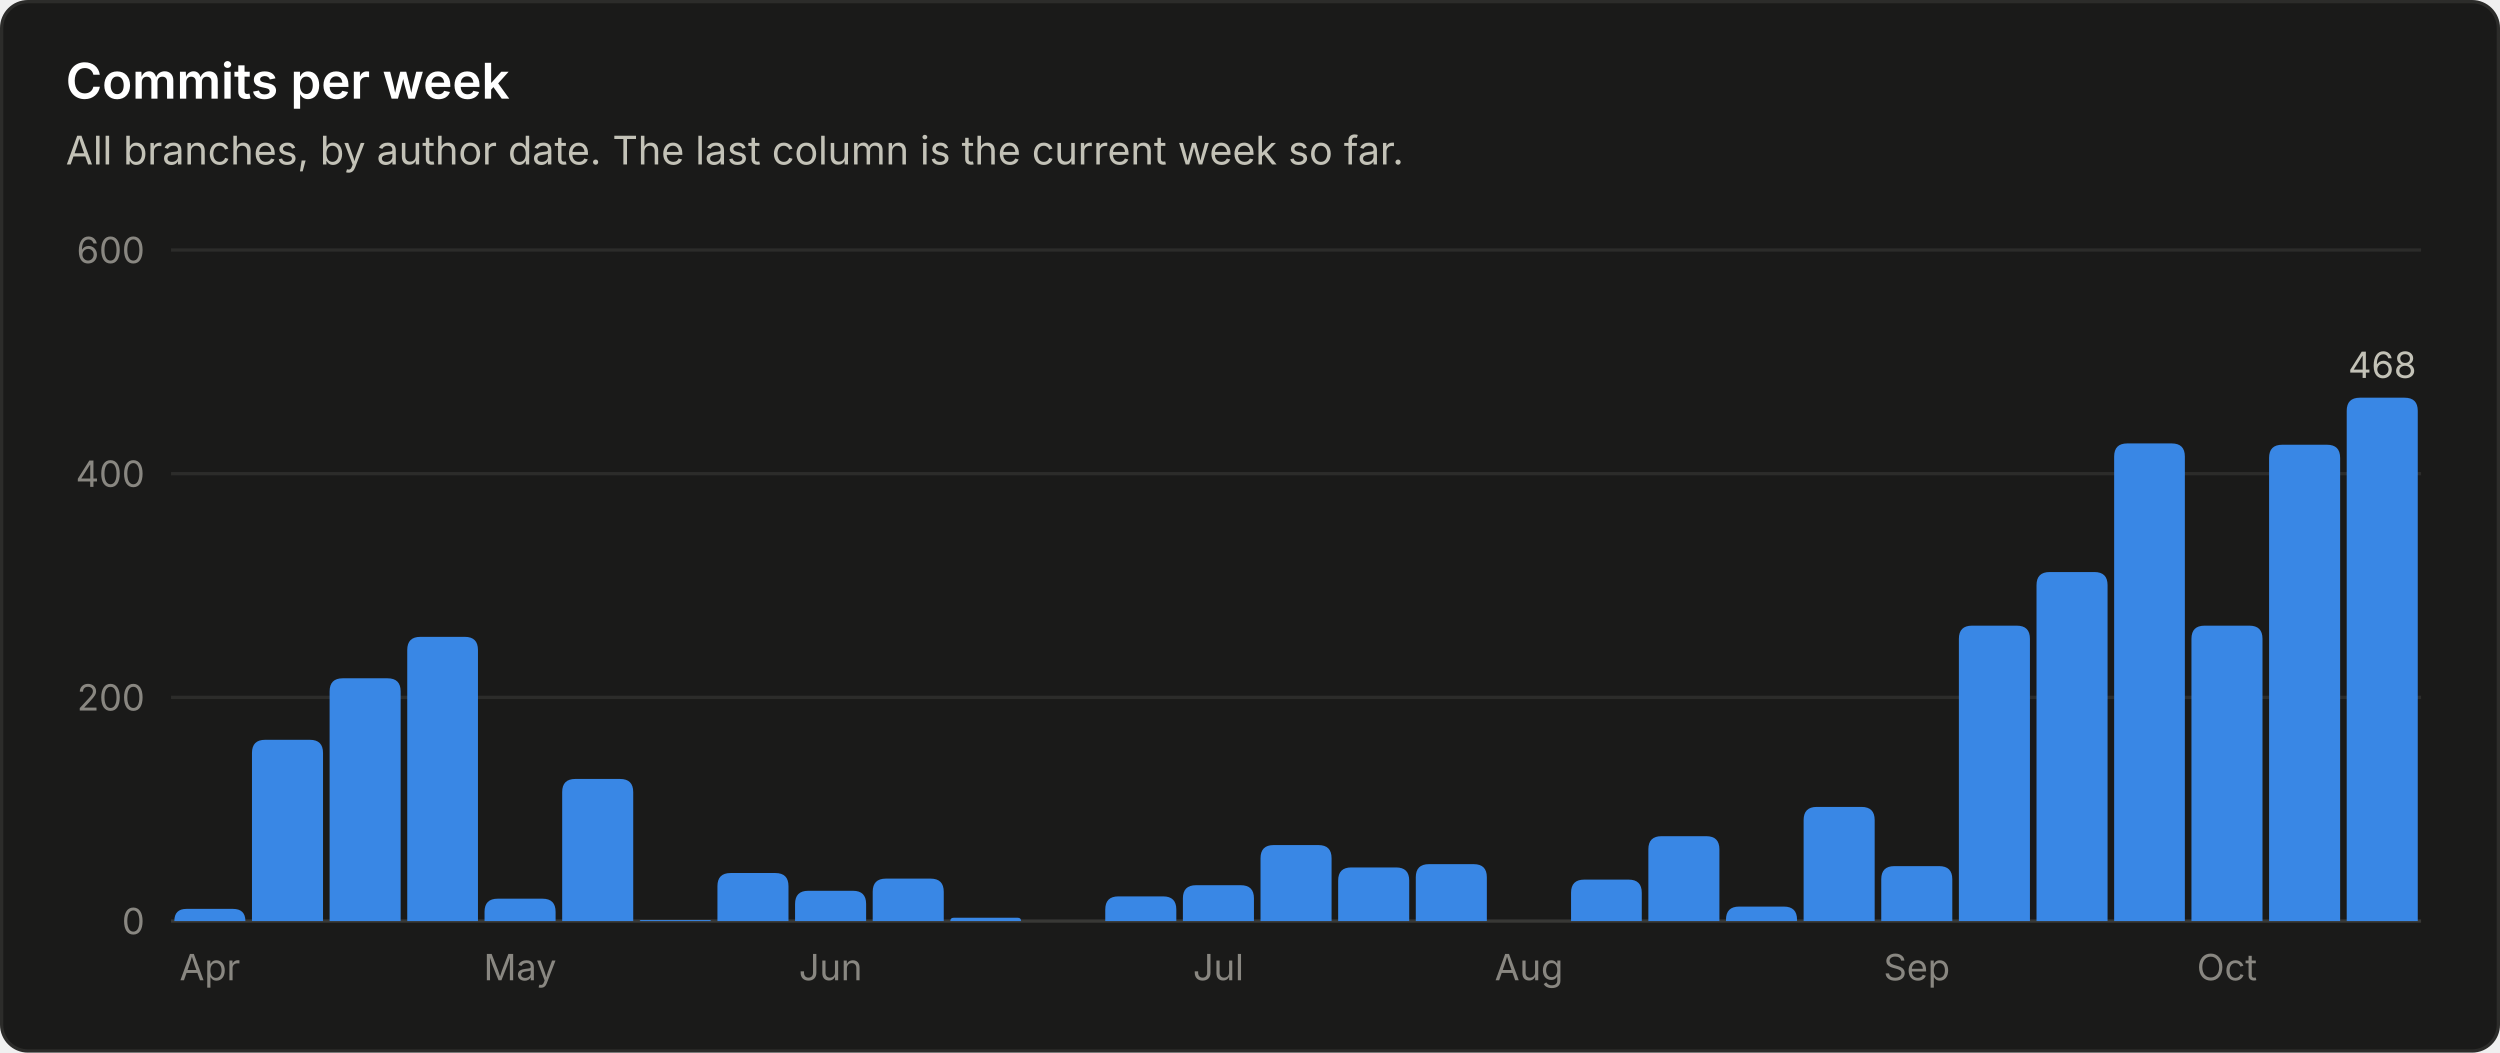
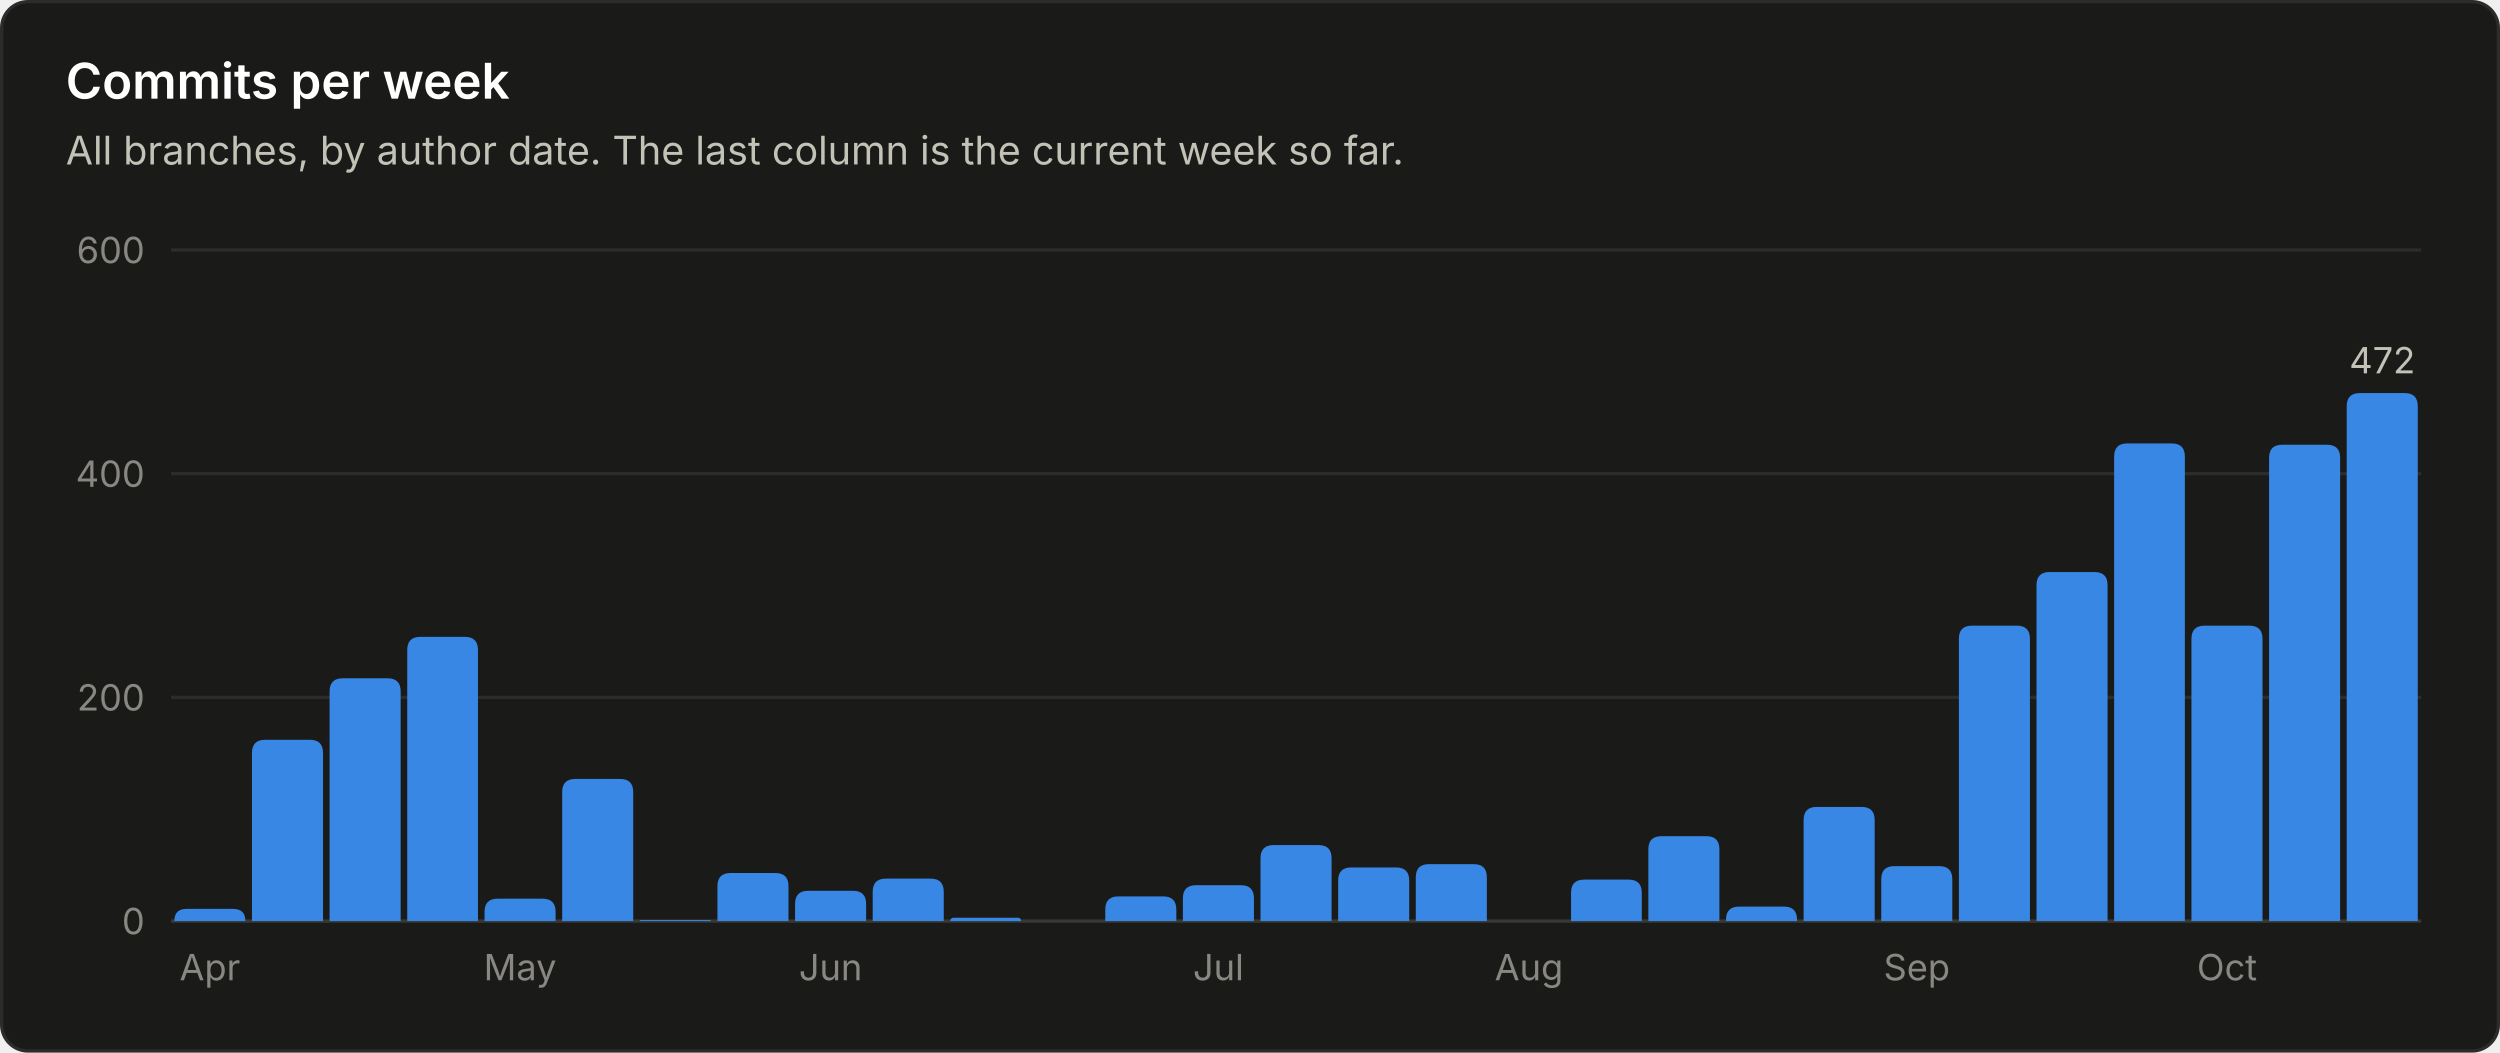
<svg xmlns="http://www.w3.org/2000/svg" viewBox="0 0 760 320" width="760" height="320" role="img" font-family="system-ui, -apple-system, 'Segoe UI', sans-serif">
  <rect x="0.5" y="0.5" width="759" height="319" rx="8" fill="#1a1a19" stroke="#2c2c2a" />
  <text x="20.0" y="30.0" fill="#ffffff" font-size="15" font-weight="600" text-anchor="start">Commits per week</text>
  <text x="20.0" y="50.0" fill="#c3c2b7" font-size="12" font-weight="400" text-anchor="start">All branches, by author date. The last column is the current week so far.</text>
  <line x1="52" y1="280.0" x2="736" y2="280.0" stroke="#383835" stroke-width="1" />
  <text x="44.0" y="284.0" fill="#898781" font-size="11" font-weight="400" text-anchor="end">0</text>
  <line x1="52" y1="212.0" x2="736" y2="212.0" stroke="#2c2c2a" stroke-width="1" />
  <text x="44.0" y="216.0" fill="#898781" font-size="11" font-weight="400" text-anchor="end">200</text>
  <line x1="52" y1="144.0" x2="736" y2="144.0" stroke="#2c2c2a" stroke-width="1" />
  <text x="44.0" y="148.0" fill="#898781" font-size="11" font-weight="400" text-anchor="end">400</text>
  <line x1="52" y1="76.0" x2="736" y2="76.0" stroke="#2c2c2a" stroke-width="1" />
  <text x="44.0" y="80.0" fill="#898781" font-size="11" font-weight="400" text-anchor="end">600</text>
  <path d="M53.0 280.0 V280.0 Q53.0 276.3 56.7 276.3 H70.8 Q74.6 276.3 74.6 280.0 V280.0 Z" fill="#3987e5" />
  <text x="63.8" y="298.0" fill="#898781" font-size="11" font-weight="400" text-anchor="middle">Apr</text>
  <path d="M76.6 280.0 V228.9 Q76.6 224.9 80.6 224.9 H94.2 Q98.2 224.9 98.2 228.9 V280.0 Z" fill="#3987e5" />
  <path d="M100.2 280.0 V210.2 Q100.2 206.2 104.2 206.2 H117.8 Q121.8 206.2 121.8 210.2 V280.0 Z" fill="#3987e5" />
  <path d="M123.8 280.0 V197.6 Q123.8 193.6 127.8 193.6 H141.3 Q145.3 193.6 145.3 197.6 V280.0 Z" fill="#3987e5" />
  <path d="M147.3 280.0 V277.2 Q147.3 273.2 151.3 273.2 H164.9 Q168.9 273.2 168.9 277.2 V280.0 Z" fill="#3987e5" />
  <text x="158.1" y="298.0" fill="#898781" font-size="11" font-weight="400" text-anchor="middle">May</text>
  <path d="M170.9 280.0 V240.8 Q170.9 236.8 174.9 236.8 H188.5 Q192.5 236.8 192.5 240.8 V280.0 Z" fill="#3987e5" />
  <path d="M194.5 280.0 V280.0 Q194.5 279.7 194.9 279.7 H215.8 Q216.1 279.7 216.1 280.0 V280.0 Z" fill="#3987e5" />
  <path d="M218.1 280.0 V269.4 Q218.1 265.4 222.1 265.4 H235.7 Q239.7 265.4 239.7 269.4 V280.0 Z" fill="#3987e5" />
  <path d="M241.7 280.0 V274.8 Q241.7 270.8 245.7 270.8 H259.3 Q263.3 270.8 263.3 274.8 V280.0 Z" fill="#3987e5" />
  <text x="252.5" y="298.0" fill="#898781" font-size="11" font-weight="400" text-anchor="middle">Jun</text>
  <path d="M265.3 280.0 V271.1 Q265.3 267.1 269.3 267.1 H282.9 Q286.9 267.1 286.9 271.1 V280.0 Z" fill="#3987e5" />
  <path d="M288.9 280.0 V280.0 Q288.9 279.0 289.9 279.0 H309.4 Q310.4 279.0 310.4 280.0 V280.0 Z" fill="#3987e5" />
  <path d="M336.0 280.0 V276.5 Q336.0 272.5 340.0 272.5 H353.6 Q357.6 272.5 357.6 276.5 V280.0 Z" fill="#3987e5" />
  <path d="M359.6 280.0 V273.1 Q359.6 269.1 363.6 269.1 H377.2 Q381.2 269.1 381.2 273.1 V280.0 Z" fill="#3987e5" />
  <text x="370.4" y="298.0" fill="#898781" font-size="11" font-weight="400" text-anchor="middle">Jul</text>
  <path d="M383.2 280.0 V260.9 Q383.2 256.9 387.2 256.9 H400.8 Q404.8 256.9 404.8 260.9 V280.0 Z" fill="#3987e5" />
  <path d="M406.8 280.0 V267.7 Q406.8 263.7 410.8 263.7 H424.4 Q428.4 263.7 428.4 267.7 V280.0 Z" fill="#3987e5" />
  <path d="M430.4 280.0 V266.7 Q430.4 262.7 434.4 262.7 H448.0 Q452.0 262.7 452.0 266.7 V280.0 Z" fill="#3987e5" />
  <text x="464.8" y="298.0" fill="#898781" font-size="11" font-weight="400" text-anchor="middle">Aug</text>
  <path d="M477.6 280.0 V271.4 Q477.6 267.4 481.6 267.4 H495.1 Q499.1 267.4 499.1 271.4 V280.0 Z" fill="#3987e5" />
  <path d="M501.1 280.0 V258.2 Q501.1 254.2 505.1 254.2 H518.7 Q522.7 254.2 522.7 258.2 V280.0 Z" fill="#3987e5" />
  <path d="M524.7 280.0 V279.6 Q524.7 275.6 528.7 275.6 H542.3 Q546.3 275.6 546.3 279.6 V280.0 Z" fill="#3987e5" />
  <path d="M548.3 280.0 V249.3 Q548.3 245.3 552.3 245.3 H565.9 Q569.9 245.3 569.9 249.3 V280.0 Z" fill="#3987e5" />
  <path d="M571.9 280.0 V267.3 Q571.9 263.3 575.9 263.3 H589.5 Q593.5 263.3 593.5 267.3 V280.0 Z" fill="#3987e5" />
  <text x="582.7" y="298.0" fill="#898781" font-size="11" font-weight="400" text-anchor="middle">Sep</text>
  <path d="M595.5 280.0 V194.2 Q595.5 190.2 599.5 190.2 H613.1 Q617.1 190.2 617.1 194.2 V280.0 Z" fill="#3987e5" />
  <path d="M619.1 280.0 V177.9 Q619.1 173.9 623.1 173.9 H636.7 Q640.7 173.9 640.7 177.9 V280.0 Z" fill="#3987e5" />
  <path d="M642.7 280.0 V138.8 Q642.7 134.8 646.7 134.8 H660.2 Q664.2 134.8 664.2 138.8 V280.0 Z" fill="#3987e5" />
  <path d="M666.2 280.0 V194.2 Q666.2 190.2 670.2 190.2 H683.8 Q687.8 190.2 687.8 194.2 V280.0 Z" fill="#3987e5" />
  <text x="677.0" y="298.0" fill="#898781" font-size="11" font-weight="400" text-anchor="middle">Oct</text>
  <path d="M689.8 280.0 V139.2 Q689.8 135.2 693.8 135.2 H707.4 Q711.4 135.2 711.4 139.2 V280.0 Z" fill="#3987e5" />
-   <path d="M713.4 280.0 V124.9 Q713.4 120.9 717.4 120.9 H731.0 Q735.0 120.9 735.0 124.9 V280.0 Z" fill="#3987e5" />
-   <text x="724.2" y="114.9" fill="#c3c2b7" font-size="11" font-weight="400" text-anchor="middle">468</text>
+   <path d="M713.4 280.0 V123.5 Q713.4 119.5 717.4 119.5 H731.0 Q735.0 119.5 735.0 123.5 V280.0 Z" fill="#3987e5" />
+   <text x="724.2" y="113.5" fill="#c3c2b7" font-size="11" font-weight="400" text-anchor="middle">472</text>
</svg>
